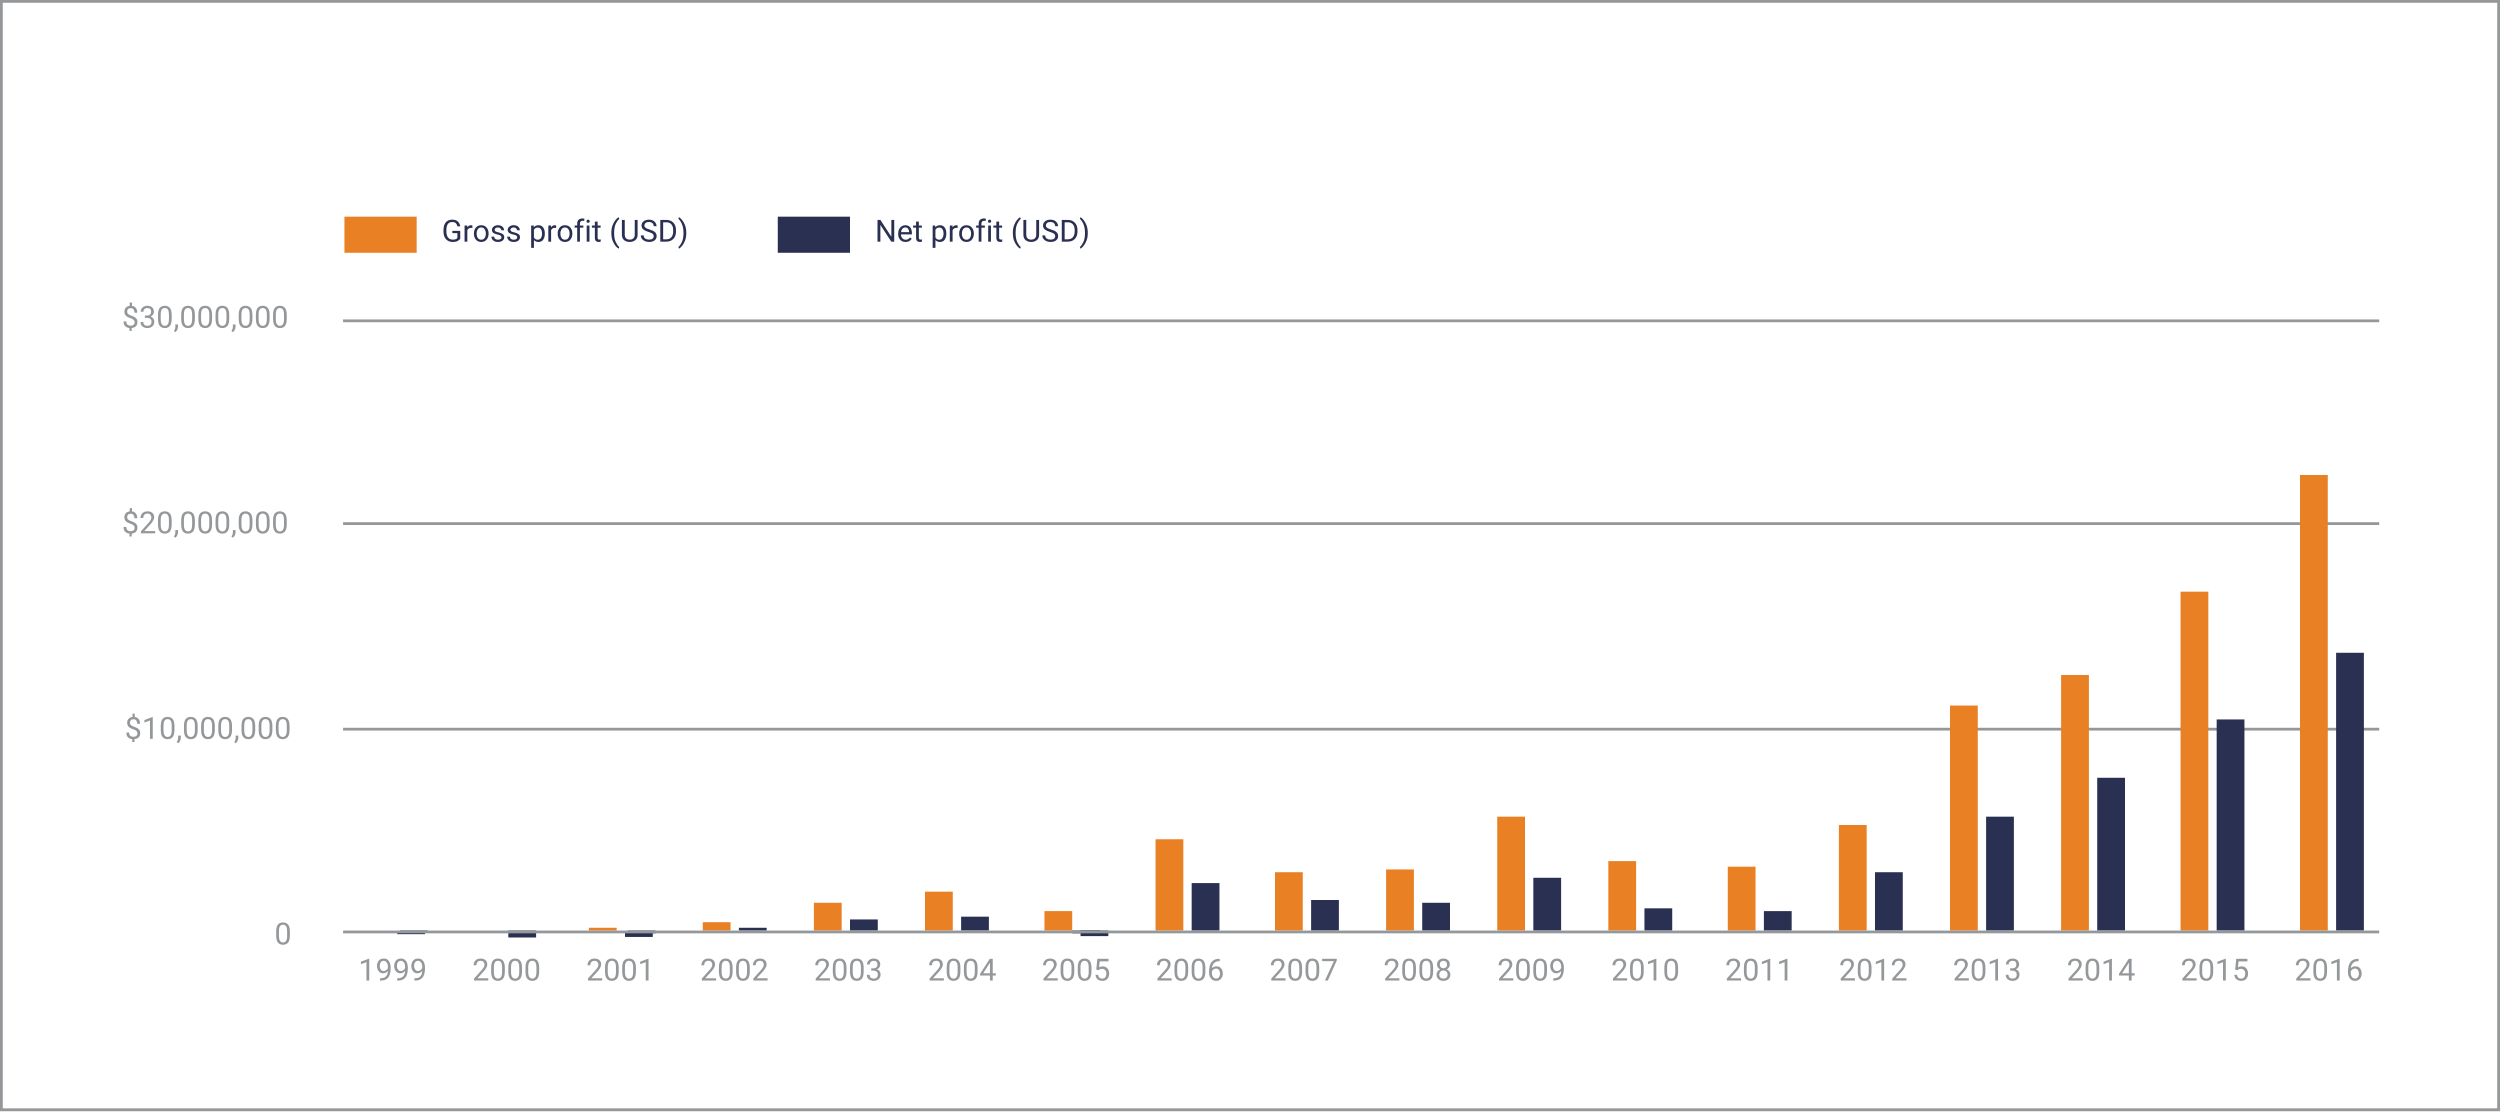
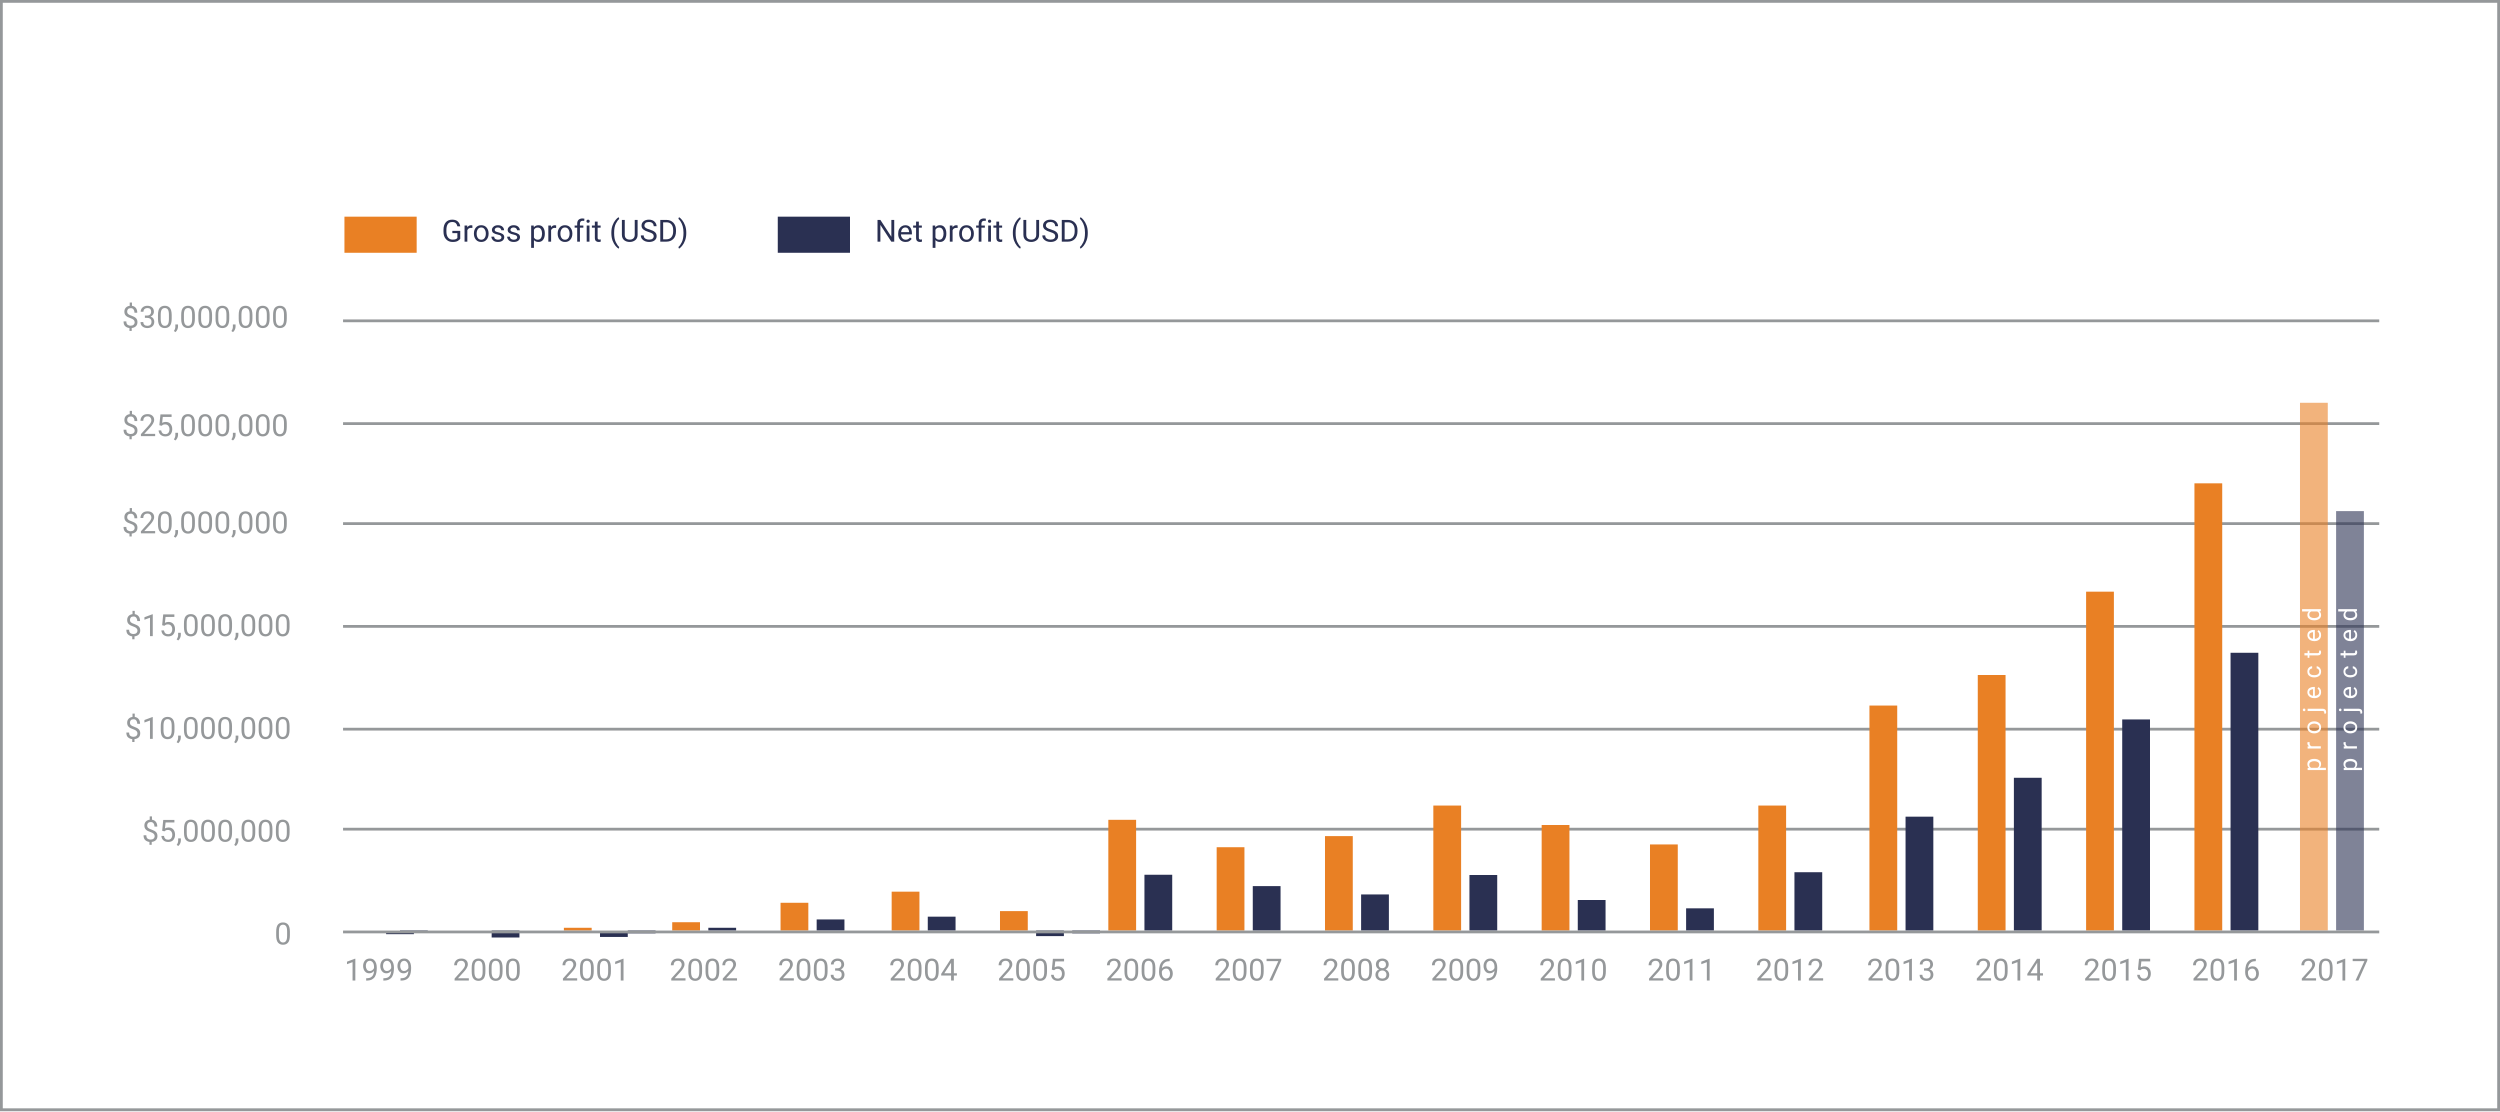
- <svg xmlns="http://www.w3.org/2000/svg" viewBox="-21117 -19461 900 400">
+ <svg xmlns="http://www.w3.org/2000/svg" viewBox="-12091 -18877 900 400">
  <defs>
-     <style>.cls-1{fill:#fff}.cls-1,.cls-2{stroke:#95989a}.cls-2,.cls-8{fill:none}.cls-3{fill:#95989a}.cls-3,.cls-4{font-size:11px;font-family:Roboto-Regular,Roboto}.cls-4,.cls-6{fill:#2a3052}.cls-5{fill:#e98024}.cls-7{stroke:none}</style>
+     <style>.cls-1,.cls-8{fill:#fff}.cls-1,.cls-2{stroke:#95989a}.cls-10,.cls-2{fill:none}.cls-3{fill:#95989a}.cls-3,.cls-4{font-size:11px}.cls-3,.cls-4,.cls-8{font-family:Roboto-Regular,Roboto}.cls-4,.cls-6{fill:#2a3052}.cls-5{fill:#e98024}.cls-7{opacity:.6}.cls-8{font-size:9px;letter-spacing:.3em}.cls-9{stroke:none}</style>
  </defs>
-   <g id="Group_225" data-name="Group 225" transform="translate(-22110 -22430)">
+   <g id="Group_455" data-name="Group 455" transform="translate(11756 226)">
    <g id="Rectangle_276" data-name="Rectangle 276" class="cls-1">
-       <path class="cls-7" d="M0 0h900v400H0z" transform="translate(993 2969)" />
-       <path class="cls-8" d="M.5.5h899v399H.5z" transform="translate(993 2969)" />
+       <path class="cls-9" d="M0 0h900v400H0z" transform="translate(-23847 -19103)" />
+       <path class="cls-10" d="M.5.5h899v399H.5z" transform="translate(-23847 -19103)" />
    </g>
-     <g id="Group_224" data-name="Group 224" transform="translate(-.001)">
-       <path id="Line_87" data-name="Line 87" class="cls-2" transform="translate(1116.5 3084.5)" d="M0 0h733.025" />
-       <path id="Line_88" data-name="Line 88" class="cls-2" transform="translate(1116.5 3157.499)" d="M0 0h733.025" />
-       <path id="Line_89" data-name="Line 89" class="cls-2" transform="translate(1116.5 3231.501)" d="M0 0h733.025" />
-       <text id="_30_000_000" data-name="$30,000,000" class="cls-3" transform="translate(1097 3087)">
+     <g id="Group_431" data-name="Group 431" transform="translate(-.001)">
+       <path id="Line_87" data-name="Line 87" class="cls-2" transform="translate(-23723.5 -18987.5)" d="M0 0h733.025" />
+       <path id="Line_156" data-name="Line 156" class="cls-2" transform="translate(-23723.5 -18950.5)" d="M0 0h733.025" />
+       <path id="Line_157" data-name="Line 157" class="cls-2" transform="translate(-23723.5 -18914.5)" d="M0 0h733.025" />
+       <path id="Line_158" data-name="Line 158" class="cls-2" transform="translate(-23723.5 -18877.5)" d="M0 0h733.025" />
+       <path id="Line_88" data-name="Line 88" class="cls-2" transform="translate(-23723.5 -18840.5)" d="M0 0h733.025" />
+       <path id="Line_89" data-name="Line 89" class="cls-2" transform="translate(-23723.5 -18804.5)" d="M0 0h733.025" />
+       <text id="_30_000_000" data-name="$30,000,000" class="cls-3" transform="translate(-23743 -18985)">
        <tspan x="-60.113" y="0">$30,000,000</tspan>
      </text>
-       <text id="Gross_profit_USD_" data-name="Gross profit (USD)" class="cls-4" transform="translate(1152 3056)">
+       <text id="Gross_profit_USD_" data-name="Gross profit (USD)" class="cls-4" transform="translate(-23688 -19016)">
        <tspan x="0" y="0">Gross profit (USD)</tspan>
      </text>
-       <text id="Net_profit_USD_" data-name="Net profit (USD)" class="cls-4" transform="translate(1308 3056)">
+       <text id="Net_profit_USD_" data-name="Net profit (USD)" class="cls-4" transform="translate(-23532 -19016)">
        <tspan x="0" y="0">Net profit (USD)</tspan>
      </text>
-       <text id="_1999" data-name="1999" class="cls-3" transform="translate(1122 3322)">
+       <text id="_1999" data-name="1999" class="cls-3" transform="translate(-23723 -18750)">
        <tspan x="0" y="0">1999</tspan>
      </text>
-       <text id="_2007" data-name="2007" class="cls-3" transform="translate(1450 3322)">
+       <text id="_2007" data-name="2007" class="cls-3" transform="translate(-23410 -18750)">
        <tspan x="0" y="0">2007</tspan>
      </text>
-       <text id="_2003" data-name="2003" class="cls-3" transform="translate(1286 3322)">
+       <text id="_2003" data-name="2003" class="cls-3" transform="translate(-23567 -18750)">
        <tspan x="0" y="0">2003</tspan>
      </text>
-       <text id="_2011" data-name="2011" class="cls-3" transform="translate(1614 3322)">
+       <text id="_2011" data-name="2011" class="cls-3" transform="translate(-23254 -18750)">
        <tspan x="0" y="0">2011</tspan>
      </text>
-       <text id="_2001" data-name="2001" class="cls-3" transform="translate(1204 3322)">
+       <text id="_2001" data-name="2001" class="cls-3" transform="translate(-23645 -18750)">
        <tspan x="0" y="0">2001</tspan>
      </text>
-       <text id="_2009" data-name="2009" class="cls-3" transform="translate(1532 3322)">
+       <text id="_2009" data-name="2009" class="cls-3" transform="translate(-23332 -18750)">
        <tspan x="0" y="0">2009</tspan>
      </text>
-       <text id="_2005" data-name="2005" class="cls-3" transform="translate(1368 3322)">
+       <text id="_2005" data-name="2005" class="cls-3" transform="translate(-23488 -18750)">
        <tspan x="0" y="0">2005</tspan>
      </text>
-       <text id="_2013" data-name="2013" class="cls-3" transform="translate(1696 3322)">
+       <text id="_2013" data-name="2013" class="cls-3" transform="translate(-23175 -18750)">
        <tspan x="0" y="0">2013</tspan>
      </text>
-       <text id="_2000" data-name="2000" class="cls-3" transform="translate(1163 3322)">
+       <text id="_2000" data-name="2000" class="cls-3" transform="translate(-23684 -18750)">
        <tspan x="0" y="0">2000</tspan>
      </text>
-       <text id="_2008" data-name="2008" class="cls-3" transform="translate(1491 3322)">
+       <text id="_2008" data-name="2008" class="cls-3" transform="translate(-23371 -18750)">
        <tspan x="0" y="0">2008</tspan>
      </text>
-       <text id="_2004" data-name="2004" class="cls-3" transform="translate(1327 3322)">
+       <text id="_2004" data-name="2004" class="cls-3" transform="translate(-23527 -18750)">
        <tspan x="0" y="0">2004</tspan>
      </text>
-       <text id="_2012" data-name="2012" class="cls-3" transform="translate(1655 3322)">
+       <text id="_2012" data-name="2012" class="cls-3" transform="translate(-23215 -18750)">
        <tspan x="0" y="0">2012</tspan>
      </text>
-       <text id="_2002" data-name="2002" class="cls-3" transform="translate(1245 3322)">
+       <text id="_2002" data-name="2002" class="cls-3" transform="translate(-23606 -18750)">
        <tspan x="0" y="0">2002</tspan>
      </text>
-       <text id="_2010" data-name="2010" class="cls-3" transform="translate(1573 3322)">
+       <text id="_2010" data-name="2010" class="cls-3" transform="translate(-23293 -18750)">
        <tspan x="0" y="0">2010</tspan>
      </text>
-       <text id="_2006" data-name="2006" class="cls-3" transform="translate(1409 3322)">
+       <text id="_2006" data-name="2006" class="cls-3" transform="translate(-23449 -18750)">
        <tspan x="0" y="0">2006</tspan>
      </text>
-       <text id="_2014" data-name="2014" class="cls-3" transform="translate(1737 3322)">
+       <text id="_2014" data-name="2014" class="cls-3" transform="translate(-23136 -18750)">
        <tspan x="0" y="0">2014</tspan>
      </text>
-       <text id="_2015" data-name="2015" class="cls-3" transform="translate(1778 3322)">
+       <text id="_2015" data-name="2015" class="cls-3" transform="translate(-23097 -18750)">
        <tspan x="0" y="0">2015</tspan>
      </text>
-       <text id="_2016" data-name="2016" class="cls-3" transform="translate(1819 3322)">
+       <text id="_2016" data-name="2016" class="cls-3" transform="translate(-23058 -18750)">
        <tspan x="0" y="0">2016</tspan>
      </text>
-       <text id="_20_000_000" data-name="$20,000,000" class="cls-3" transform="translate(1097 3161)">
+       <text id="_2017" data-name="2017" class="cls-3" transform="translate(-23019 -18750)">
+         <tspan x="0" y="0">2017</tspan>
+       </text>
+       <text id="_20_000_000" data-name="$20,000,000" class="cls-3" transform="translate(-23743 -18911)">
        <tspan x="-60.113" y="0">$20,000,000</tspan>
      </text>
-       <text id="_10_000_000" data-name="$10,000,000" class="cls-3" transform="translate(1098 3235)">
+       <text id="_25_000_000" data-name="$25,000,000" class="cls-3" transform="translate(-23743 -18946)">
+         <tspan x="-60.108" y="0">$25,000,000</tspan>
+       </text>
+       <text id="_10_000_000" data-name="$10,000,000" class="cls-3" transform="translate(-23742 -18837)">
        <tspan x="-60.113" y="0">$10,000,000</tspan>
      </text>
-       <text id="_0" data-name="0" class="cls-3" transform="translate(1098 3309)">
+       <text id="_15_000_000" data-name="$15,000,000" class="cls-3" transform="translate(-23742 -18874)">
+         <tspan x="-60.108" y="0">$15,000,000</tspan>
+       </text>
+       <text id="_5_000_000" data-name="$5,000,000" class="cls-3" transform="translate(-23742 -18800)">
+         <tspan x="-53.915" y="0">$5,000,000</tspan>
+       </text>
+       <text id="_0" data-name="0" class="cls-3" transform="translate(-23742 -18763)">
        <tspan x="-6.198" y="0">0</tspan>
      </text>
-       <path id="Path_256" data-name="Path 256" class="cls-5" d="M0 0h26v13H0z" transform="translate(1117 3047)" />
-       <path id="Rectangle_277" data-name="Rectangle 277" class="cls-6" transform="translate(1273 3047)" d="M0 0h26v13H0z" />
-       <g id="Group_197" data-name="Group 197" transform="translate(1047 3064)">
+       <path id="Path_256" data-name="Path 256" class="cls-5" d="M0 0h26v13H0z" transform="translate(-23723 -19025)" />
+       <path id="Rectangle_277" data-name="Rectangle 277" class="cls-6" transform="translate(-23567 -19025)" d="M0 0h26v13H0z" />
+       <g id="Group_197" data-name="Group 197" transform="translate(-23799 -19008)">
        <path id="Rectangle_278" data-name="Rectangle 278" class="cls-6" transform="translate(129 240)" d="M0 0h10v2.5H0z" />
      </g>
-       <g id="Group_213" data-name="Group 213" transform="translate(1008 3064)">
+       <g id="Group_213" data-name="Group 213" transform="translate(-23832 -19008)">
        <path id="Rectangle_309" data-name="Rectangle 309" class="cls-6" transform="translate(129 240)" d="M0 0h10v.5H0z" />
      </g>
-       <g id="Group_198" data-name="Group 198" transform="translate(1130 3054)">
+       <g id="Group_198" data-name="Group 198" transform="translate(-23721 -19018)">
        <path id="Rectangle_280" data-name="Rectangle 280" class="cls-5" transform="translate(116 247)" d="M0 0h10v3H0z" />
        <path id="Rectangle_279" data-name="Rectangle 279" class="cls-6" transform="translate(129 249)" d="M0 0h10v1H0z" />
      </g>
-       <g id="Group_222" data-name="Group 222" transform="translate(1089 3054)">
+       <g id="Group_222" data-name="Group 222" transform="translate(-23760 -19018)">
        <path id="Rectangle_333" data-name="Rectangle 333" class="cls-5" transform="translate(116 249)" d="M0 0h10v1H0z" />
        <path id="Rectangle_334" data-name="Rectangle 334" class="cls-6" transform="translate(129 250.5)" d="M0 0h10v1.8H0z" />
      </g>
-       <g id="Group_221" data-name="Group 221" transform="translate(1007 3058.5)">
+       <g id="Group_221" data-name="Group 221" transform="translate(-23837 -19013.5)">
        <path id="Rectangle_332" data-name="Rectangle 332" class="cls-6" transform="translate(129 246)" d="M0 0h10v.8H0z" />
      </g>
-       <g id="Group_199" data-name="Group 199" transform="translate(1170 3054)">
+       <g id="Group_199" data-name="Group 199" transform="translate(-23682 -19018)">
        <path id="Rectangle_281" data-name="Rectangle 281" class="cls-6" transform="translate(129 246)" d="M0 0h10v4H0z" />
        <path id="Rectangle_282" data-name="Rectangle 282" class="cls-5" transform="translate(116 240)" d="M0 0h10v10H0z" />
      </g>
-       <g id="Group_200" data-name="Group 200" transform="translate(1210 3054)">
+       <g id="Group_200" data-name="Group 200" transform="translate(-23642 -19018)">
        <path id="Rectangle_283" data-name="Rectangle 283" class="cls-6" transform="translate(129 245)" d="M0 0h10v5H0z" />
        <path id="Rectangle_284" data-name="Rectangle 284" class="cls-5" transform="translate(116 236)" d="M0 0h10v14H0z" />
      </g>
-       <g id="Group_223" data-name="Group 223" transform="translate(1253 3054)">
+       <g id="Group_223" data-name="Group 223" transform="translate(-23603 -19018)">
        <path id="Rectangle_335" data-name="Rectangle 335" class="cls-6" transform="translate(129 250)" d="M0 0h10v2H0z" />
        <path id="Rectangle_336" data-name="Rectangle 336" class="cls-5" transform="translate(116 243)" d="M0 0h10v7H0z" />
      </g>
-       <g id="Group_201" data-name="Group 201" transform="translate(1293 3046.135)">
-         <path id="Rectangle_285" data-name="Rectangle 285" class="cls-6" transform="translate(129 240.775)" d="M0 0h10v17.09H0z" />
-         <path id="Rectangle_286" data-name="Rectangle 286" class="cls-5" transform="translate(116 225)" d="M0 0h10v32.865H0z" />
+       <g id="Group_201" data-name="Group 201" transform="translate(-23564 -19025.865)">
+         <path id="Rectangle_285" data-name="Rectangle 285" class="cls-6" transform="translate(129 237.775)" d="M0 0h10v20.09H0z" />
+         <path id="Rectangle_286" data-name="Rectangle 286" class="cls-5" transform="translate(116 218)" d="M0 0h10v39.865H0z" />
      </g>
-       <path id="Rectangle_287" data-name="Rectangle 287" class="cls-6" transform="translate(1505 3294)" d="M0 0h10v10H0z" />
-       <path id="Rectangle_288" data-name="Rectangle 288" class="cls-5" transform="translate(1492 3282)" d="M0 0h10v22H0z" />
-       <g id="Group_203" data-name="Group 203" transform="translate(1336 3054)">
-         <path id="Rectangle_289" data-name="Rectangle 289" class="cls-6" transform="translate(129 239)" d="M0 0h10v11H0z" />
-         <path id="Rectangle_290" data-name="Rectangle 290" class="cls-5" transform="translate(116 229)" d="M0 0h10v21H0z" />
+       <g id="Group_422" data-name="Group 422" transform="translate(-2)">
+         <path id="Rectangle_287" data-name="Rectangle 287" class="cls-6" transform="translate(-23355 -18781)" d="M0 0h10v13H0z" />
+         <path id="Rectangle_288" data-name="Rectangle 288" class="cls-5" transform="translate(-23368 -18802)" d="M0 0h10v34H0z" />
      </g>
-       <path id="Rectangle_291" data-name="Rectangle 291" class="cls-6" transform="translate(1545 3285)" d="M0 0h10v19H0z" />
-       <path id="Rectangle_292" data-name="Rectangle 292" class="cls-5" transform="translate(1532 3263)" d="M0 0h10v41H0z" />
-       <g id="Group_205" data-name="Group 205" transform="translate(1456 3054)">
-         <path id="Rectangle_293" data-name="Rectangle 293" class="cls-6" transform="translate(129 242)" d="M0 0h10v8H0z" />
-         <path id="Rectangle_294" data-name="Rectangle 294" class="cls-5" transform="translate(116 225)" d="M0 0h10v25H0z" />
+       <g id="Group_203" data-name="Group 203" transform="translate(-23525 -19018)">
+         <path id="Rectangle_289" data-name="Rectangle 289" class="cls-6" transform="translate(129 234)" d="M0 0h10v16H0z" />
+         <path id="Rectangle_290" data-name="Rectangle 290" class="cls-5" transform="translate(116 220)" d="M0 0h10v30H0z" />
      </g>
-       <path id="Rectangle_295" data-name="Rectangle 295" class="cls-6" transform="translate(1628 3297)" d="M0 0h10v7H0z" />
-       <path id="Rectangle_296" data-name="Rectangle 296" class="cls-5" transform="translate(1615 3281)" d="M0 0h10v23H0z" />
-       <path id="Rectangle_297" data-name="Rectangle 297" class="cls-6" transform="translate(1668 3283)" d="M0 0h10v21H0z" />
-       <path id="Rectangle_298" data-name="Rectangle 298" class="cls-5" transform="translate(1655 3266)" d="M0 0h10v38H0z" />
-       <path id="Rectangle_299" data-name="Rectangle 299" class="cls-6" transform="translate(1748 3249)" d="M0 0h10v55H0z" />
-       <path id="Rectangle_300" data-name="Rectangle 300" class="cls-5" transform="translate(1735 3212)" d="M0 0h10v92H0z" />
-       <path id="Rectangle_301" data-name="Rectangle 301" class="cls-6" transform="translate(1791 3228)" d="M0 0h10v76H0z" />
-       <path id="Rectangle_310" data-name="Rectangle 310" class="cls-6" transform="translate(1834 3204)" d="M0 0h10v100H0z" />
-       <path id="Rectangle_302" data-name="Rectangle 302" class="cls-5" transform="translate(1778 3182)" d="M0 0h10v122H0z" />
-       <path id="Rectangle_311" data-name="Rectangle 311" class="cls-5" transform="translate(1821 3140)" d="M0 0h10v164H0z" />
-       <path id="Rectangle_303" data-name="Rectangle 303" class="cls-6" transform="translate(1708 3263)" d="M0 0h10v41H0z" />
-       <path id="Rectangle_304" data-name="Rectangle 304" class="cls-5" transform="translate(1695 3223)" d="M0 0h10v81H0z" />
-       <path id="Rectangle_305" data-name="Rectangle 305" class="cls-6" transform="translate(1219 3304)" d="M0 0h10v1H0z" />
-       <path id="Rectangle_306" data-name="Rectangle 306" class="cls-6" transform="translate(1379 3304)" d="M0 0h10v1H0z" />
-       <path id="Line_90" data-name="Line 90" class="cls-2" transform="translate(1116.5 3304.5)" d="M0 0h733.025" />
+       <g id="Group_423" data-name="Group 423" transform="translate(-2)">
+         <path id="Rectangle_291" data-name="Rectangle 291" class="cls-6" transform="translate(-23316 -18788)" d="M0 0h10v20H0z" />
+         <path id="Rectangle_292" data-name="Rectangle 292" class="cls-5" transform="translate(-23329 -18813)" d="M0 0h10v45H0z" />
+       </g>
+       <g id="Group_205" data-name="Group 205" transform="translate(-23408 -19018)">
+         <path id="Rectangle_293" data-name="Rectangle 293" class="cls-6" transform="translate(129 239)" d="M0 0h10v11H0z" />
+         <path id="Rectangle_294" data-name="Rectangle 294" class="cls-5" transform="translate(116 212)" d="M0 0h10v38H0z" />
+       </g>
+       <g id="Group_428" data-name="Group 428" transform="translate(-3)">
+         <path id="Rectangle_295" data-name="Rectangle 295" class="cls-6" transform="translate(-23237 -18776)" d="M0 0h10v8H0z" />
+         <path id="Rectangle_296" data-name="Rectangle 296" class="cls-5" transform="translate(-23250 -18799)" d="M0 0h10v31H0z" />
+       </g>
+       <g id="Group_427" data-name="Group 427" transform="translate(-3)">
+         <path id="Rectangle_297" data-name="Rectangle 297" class="cls-6" transform="translate(-23198 -18789)" d="M0 0h10v21H0z" />
+         <path id="Rectangle_298" data-name="Rectangle 298" class="cls-5" transform="translate(-23211 -18813)" d="M0 0h10v45H0z" />
+       </g>
+       <g id="Group_425" data-name="Group 425" transform="translate(-3)">
+         <path id="Rectangle_299" data-name="Rectangle 299" class="cls-6" transform="translate(-23119 -18823)" d="M0 0h10v55H0z" />
+         <path id="Rectangle_300" data-name="Rectangle 300" class="cls-5" transform="translate(-23132 -18860)" d="M0 0h10v92H0z" />
+       </g>
+       <g id="Group_424" data-name="Group 424" transform="translate(-3)">
+         <path id="Rectangle_301" data-name="Rectangle 301" class="cls-6" transform="translate(-23080 -18844)" d="M0 0h10v76H0z" />
+         <path id="Rectangle_302" data-name="Rectangle 302" class="cls-5" transform="translate(-23093 -18890)" d="M0 0h10v122H0z" />
+       </g>
+       <g id="Group_430" data-name="Group 430" class="cls-7">
+         <path id="Rectangle_310" data-name="Rectangle 310" class="cls-6" transform="translate(-23006 -18919)" d="M0 0h10v151H0z" />
+         <path id="Rectangle_311" data-name="Rectangle 311" class="cls-5" transform="translate(-23019 -18958)" d="M0 0h10v190H0z" />
+       </g>
+       <g id="Group_429" data-name="Group 429">
+         <path id="Rectangle_667" data-name="Rectangle 667" class="cls-6" transform="translate(-23044 -18868)" d="M0 0h10v100H0z" />
+         <path id="Rectangle_668" data-name="Rectangle 668" class="cls-5" transform="translate(-23057 -18929)" d="M0 0h10v161H0z" />
+       </g>
+       <g id="Group_426" data-name="Group 426" transform="translate(-3)">
+         <path id="Rectangle_303" data-name="Rectangle 303" class="cls-6" transform="translate(-23158 -18809)" d="M0 0h10v41H0z" />
+         <path id="Rectangle_304" data-name="Rectangle 304" class="cls-5" transform="translate(-23171 -18849)" d="M0 0h10v81H0z" />
+       </g>
+       <path id="Rectangle_305" data-name="Rectangle 305" class="cls-6" transform="translate(-23621 -18768)" d="M0 0h10v1H0z" />
+       <path id="Rectangle_306" data-name="Rectangle 306" class="cls-6" transform="translate(-23461 -18768)" d="M0 0h10v1H0z" />
+       <path id="Line_90" data-name="Line 90" class="cls-2" transform="translate(-23723.5 -18767.5)" d="M0 0h733.025" />
+       <text id="projected" class="cls-8" transform="rotate(-90 -20911.5 2096)">
+         <tspan x="9.661" y="9">projected</tspan>
+       </text>
+       <text id="projected-2" data-name="projected" class="cls-8" transform="rotate(-90 -20918 2102.5)">
+         <tspan x="9.661" y="9">projected</tspan>
+       </text>
    </g>
  </g>
</svg>
